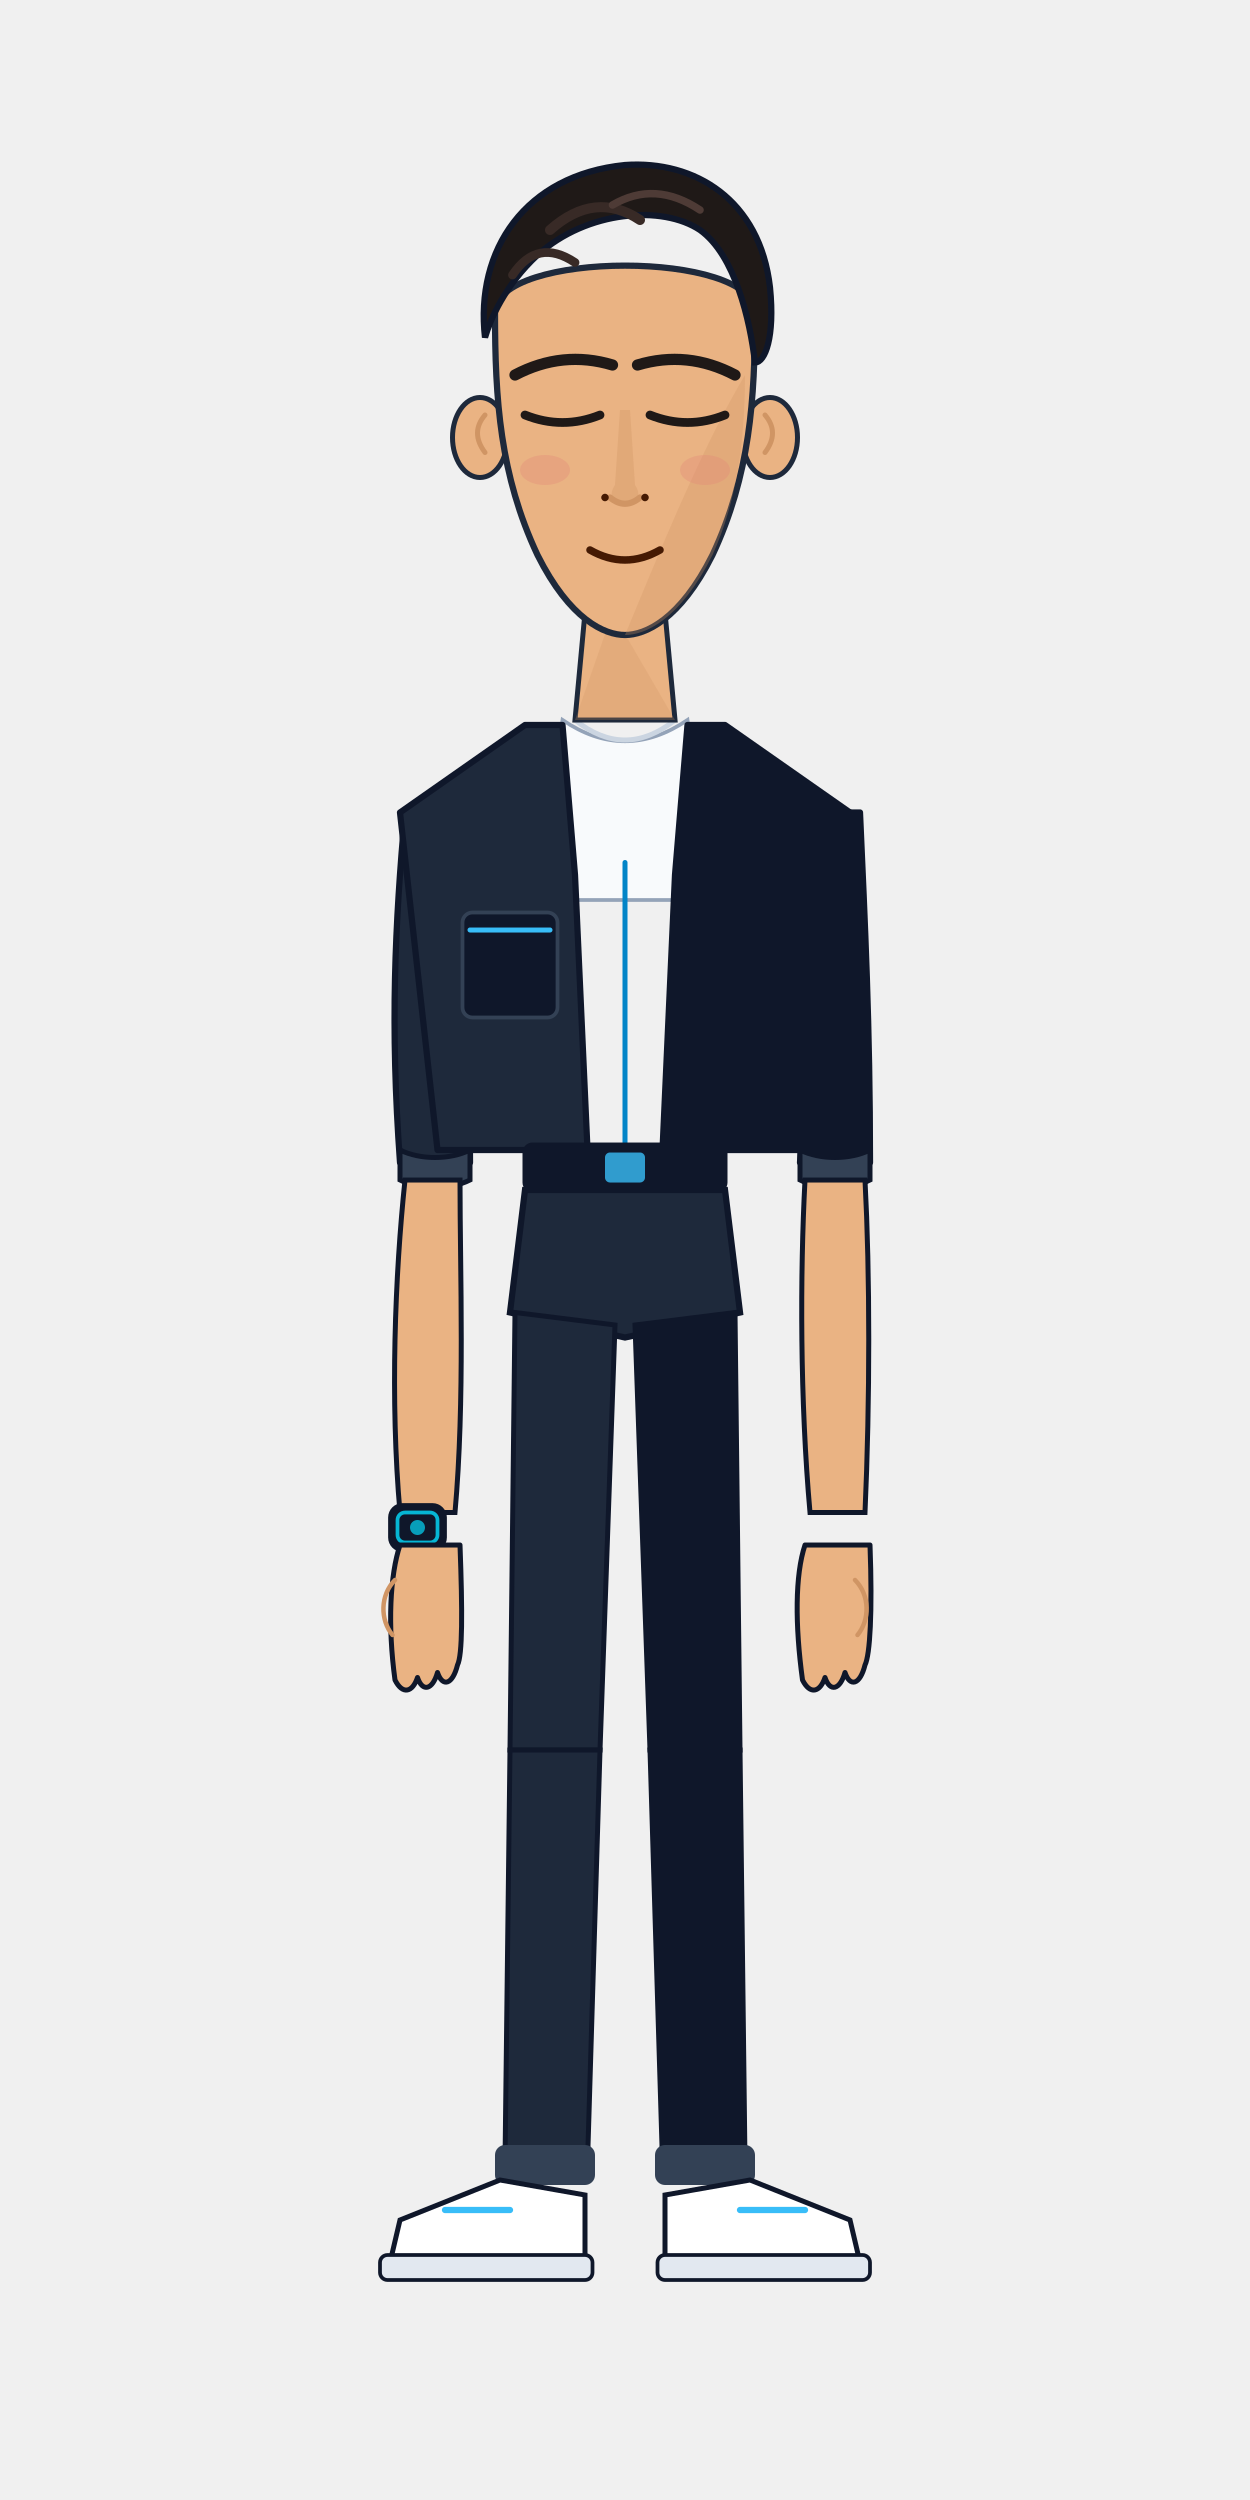
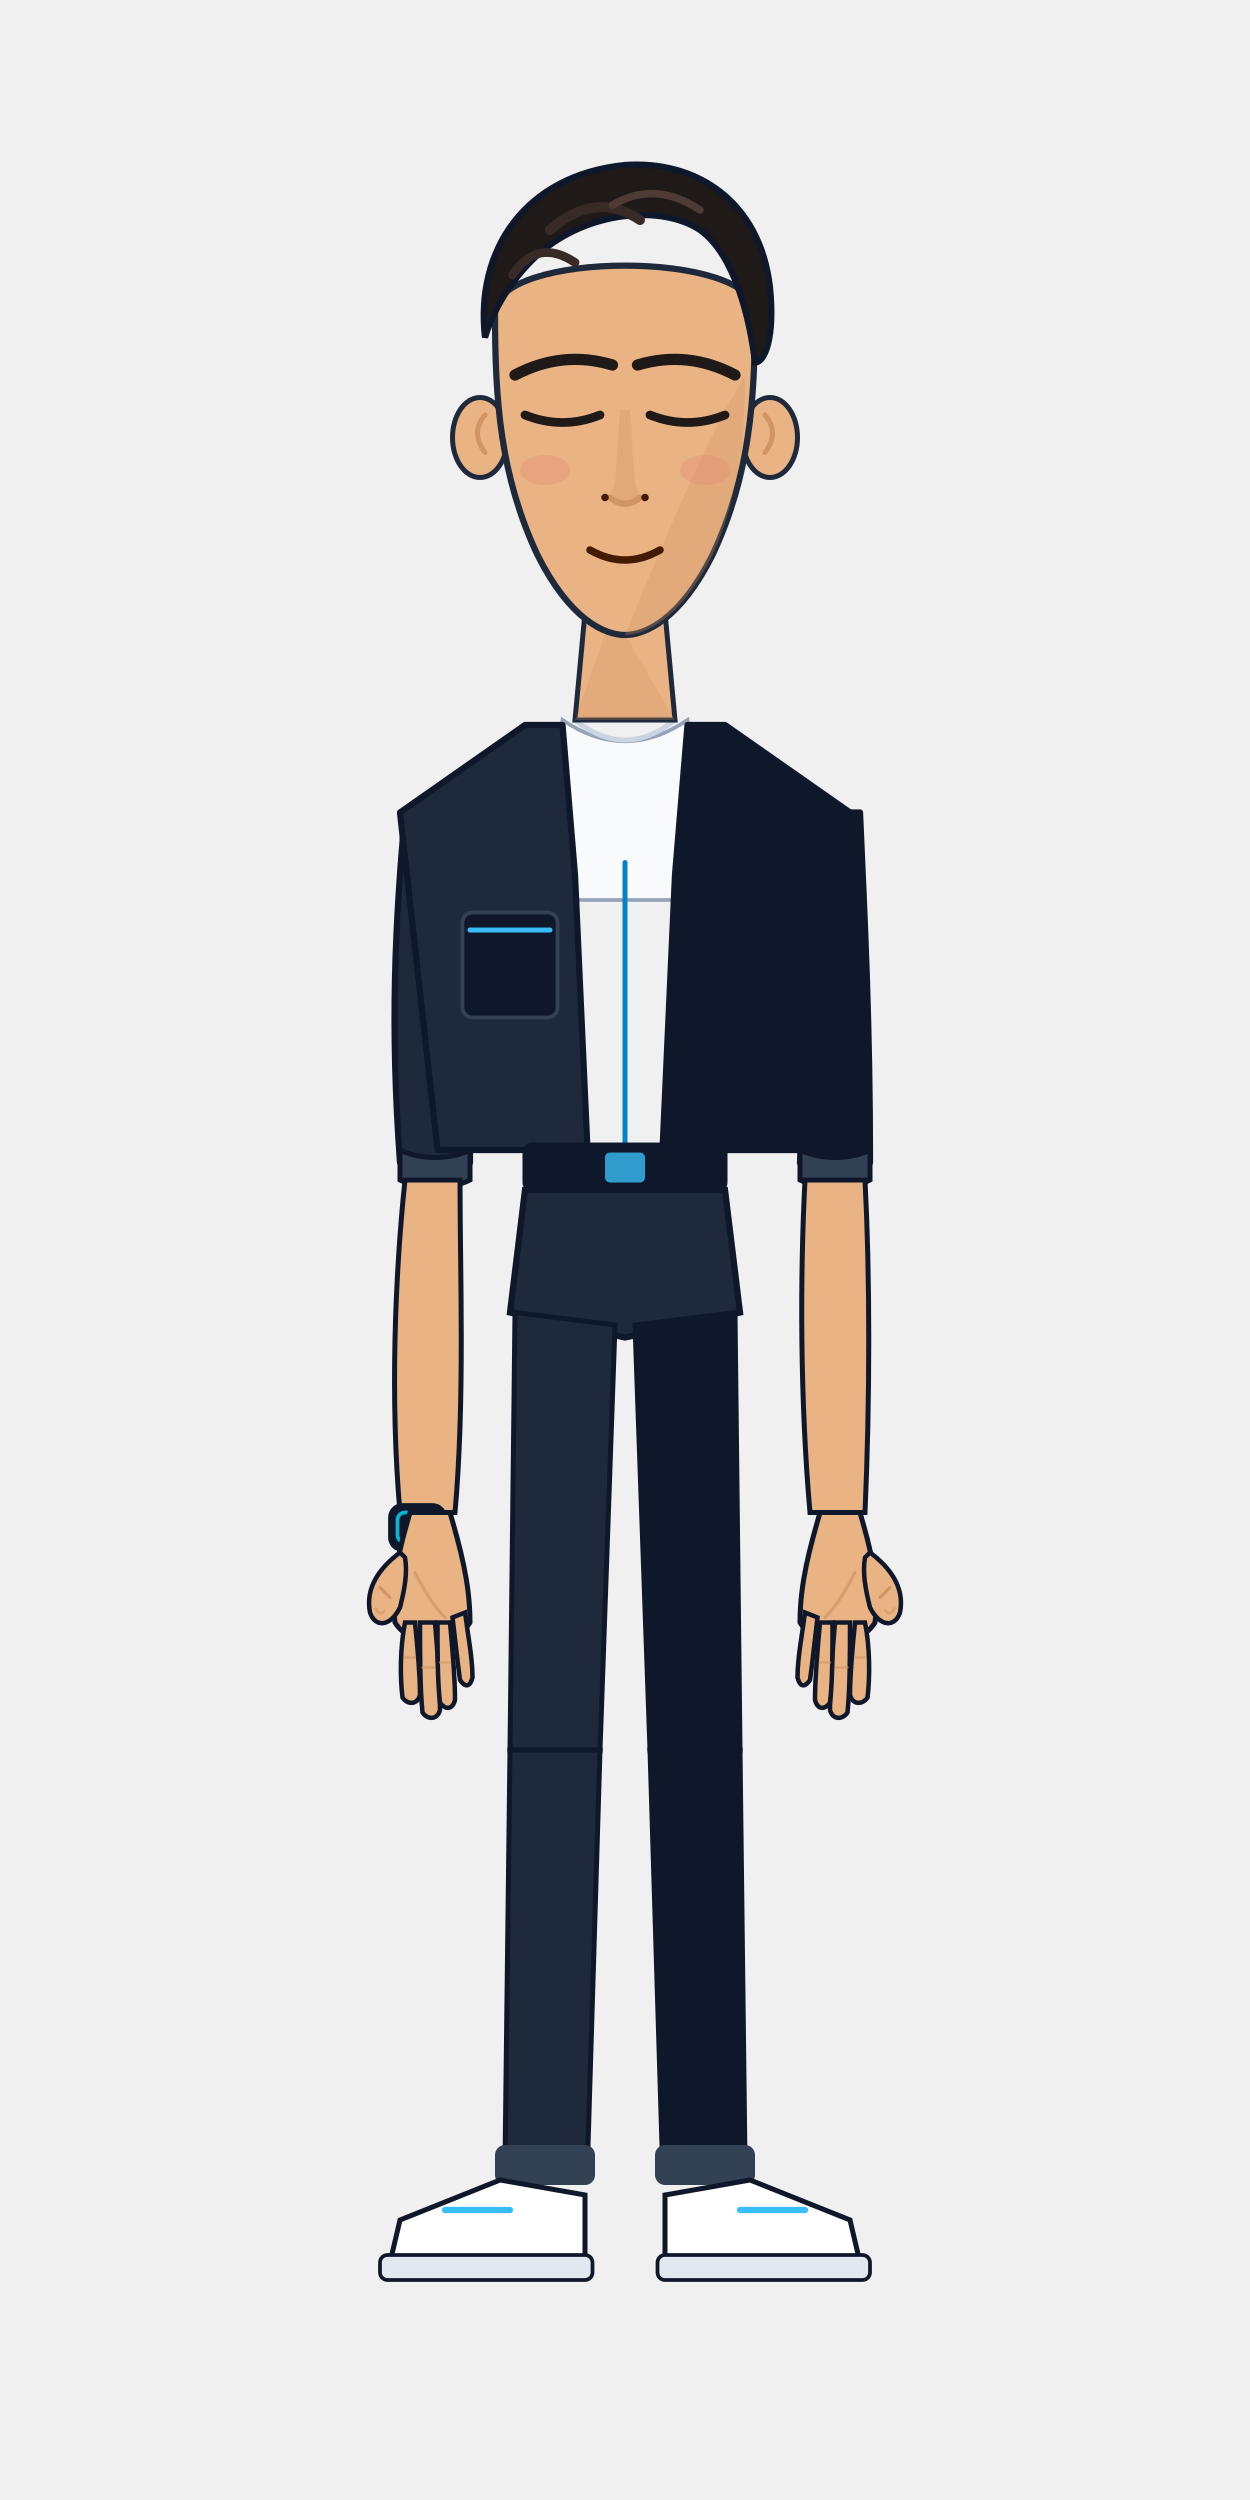
<svg xmlns="http://www.w3.org/2000/svg" viewBox="0 50 500 1000" width="500" height="1000">
  <g id="modern_character_root">
    <path d="M 210 526 L 290 526 L 296 575 L 250 585 L 204 575 Z" fill="#1e293b" stroke="#0f172a" stroke-width="2.5" />
    <path d="M 206 575 L 246 580 L 240 750 L 204 750 Z" fill="#1e293b" stroke="#0f172a" stroke-width="2" />
    <path d="M 204 750 L 240 750 L 235 915 L 202 915 Z" fill="#1e293b" stroke="#0f172a" stroke-width="2" />
    <rect x="198" y="908" width="40" height="16" rx="4" fill="#334155" />
    <path d="M 254 580 L 294 575 L 296 750 L 260 750 Z" fill="#0f172a" stroke="#0f172a" stroke-width="2" />
    <path d="M 260 750 L 296 750 L 298 915 L 265 915 Z" fill="#0f172a" stroke="#0f172a" stroke-width="2" />
    <rect x="262" y="908" width="40" height="16" rx="4" fill="#334155" />
    <path d="M 156 955 L 234 955 L 234 928 L 200 922 L 160 938 Z" fill="#ffffff" stroke="#0f172a" stroke-width="2" />
    <rect x="152" y="952" width="85" height="10" rx="3" fill="#e2e8f0" stroke="#0f172a" stroke-width="1.5" />
    <line x1="178" y1="934" x2="204" y2="934" stroke="#38bdf8" stroke-width="2.5" stroke-linecap="round" />
    <path d="M 266 955 L 344 955 L 340 938 L 300 922 L 266 928 Z" fill="#ffffff" stroke="#0f172a" stroke-width="2" />
    <rect x="263" y="952" width="85" height="10" rx="3" fill="#e2e8f0" stroke="#0f172a" stroke-width="1.5" />
    <line x1="296" y1="934" x2="322" y2="934" stroke="#38bdf8" stroke-width="2.5" stroke-linecap="round" />
    <path d="M 162 375 C 158 420, 156 460, 160 515 C 168 518, 182 518, 188 515 C 188 460, 186 420, 184 375 Z" fill="#1e293b" stroke="#0f172a" stroke-width="2.5" stroke-linejoin="round" />
    <path d="M 160 510 C 168 514, 180 514, 188 510 L 188 522 C 180 526, 168 526, 160 522 Z" fill="#334155" stroke="#0f172a" stroke-width="2" />
    <path d="M 162 522 C 158 560, 156 610, 160 655 L 182 655 C 186 610, 184 560, 184 522 Z" fill="#eab383" stroke="#0f172a" stroke-width="2" />
    <rect x="156" y="652" width="22" height="18" rx="5" fill="#0f172a" stroke="#0f172a" stroke-width="1.5" />
    <rect x="159" y="655" width="16" height="12" rx="3" fill="#0f172a" stroke="#06b6d4" stroke-width="1.5" />
    <circle cx="167" cy="661" r="3" fill="#06b6d4" opacity="0.85" />
-     <path d="M 160 668               C 156 680, 155 700, 158 722               C 161 728, 165 727, 167 721              C 169 727, 173 726, 175 719              C 177 725, 181 724, 183 716              C 185 712, 185 695, 184 668 Z" fill="#eab383" stroke="#0f172a" stroke-width="2" stroke-linejoin="round" />
-     <path d="M 158 682 C 152 688, 152 698, 157 704" stroke="#d09564" stroke-width="1.8" fill="none" stroke-linecap="round" />
+     <g id="human_hand_l" transform="translate(164, 655) scale(1, 1)">
+       <path d="M 0 0 C -4 14, -8 28, -6 44 C 0 54, 18 54, 24 44 C 24 28, 20 14, 16 0 Z" fill="#eab383" stroke="#0f172a" stroke-width="2" />
+       <path d="M -4 16 C -12 22, -18 30, -16 40 C -14 46, -8 46, -4 38 C -2 30, -1 24, -2 18 Z" fill="#eab383" stroke="#0f172a" stroke-width="1.8" stroke-linejoin="round" />
+       <line x1="-12" y1="30" x2="-8" y2="34" stroke="#d09564" stroke-width="1.2" stroke-linecap="round" />
+       <path d="M -14 38 Q -12 42 -10 39" stroke="#d09564" stroke-width="1" fill="none" opacity="0.6" />
+       <path d="M -2 44 C -4 54, -4 66, -3 74 C -1 77, 3 77, 4 73 C 4 65, 3 54, 2 44 Z" fill="#eab383" stroke="#0f172a" stroke-width="1.8" />
+       <line x1="-2" y1="58" x2="2" y2="58" stroke="#d09564" stroke-width="1" stroke-linecap="round" opacity="0.6" />
+       <path d="M 4 44 C 4 56, 4 70, 5 80 C 7 83, 11 83, 12 79 C 12 69, 11 56, 10 44 Z" fill="#eab383" stroke="#0f172a" stroke-width="1.8" />
+       <line x1="5" y1="62" x2="10" y2="62" stroke="#d09564" stroke-width="1" stroke-linecap="round" opacity="0.6" />
+       <path d="M 11 44 C 11 55, 11 68, 12 76 C 14 79, 17 79, 18 75 C 18 66, 17 55, 16 44 Z" fill="#eab383" stroke="#0f172a" stroke-width="1.8" />
+       <line x1="12" y1="60" x2="16" y2="60" stroke="#d09564" stroke-width="1" stroke-linecap="round" opacity="0.6" />
+       <path d="M 17 42 C 18 50, 19 60, 20 67 C 22 70, 24 70, 25 66 C 25 58, 23 48, 22 40 Z" fill="#eab383" stroke="#0f172a" stroke-width="1.8" />
+       <path d="M 2 24 C 6 32, 10 38, 14 42" stroke="#d09564" stroke-width="1.3" fill="none" stroke-linecap="round" opacity="0.7" />
+     </g>
    <path d="M 315 375 C 320 420, 324 460, 320 515 C 328 518, 342 518, 348 515 C 348 460, 346 420, 344 375 Z" fill="#0f172a" stroke="#0f172a" stroke-width="2.5" stroke-linejoin="round" />
    <path d="M 320 510 C 328 514, 340 514, 348 510 L 348 522 C 340 526, 328 526, 320 522 Z" fill="#334155" stroke="#0f172a" stroke-width="2" />
    <path d="M 322 522 C 320 560, 320 610, 324 655 L 346 655 C 348 610, 348 560, 346 522 Z" fill="#eab383" stroke="#0f172a" stroke-width="2" />
-     <path d="M 322 668               C 318 680, 318 700, 321 722               C 324 728, 328 727, 330 721              C 332 727, 336 726, 338 719              C 340 725, 344 724, 346 716              C 348 712, 349 695, 348 668 Z" fill="#eab383" stroke="#0f172a" stroke-width="2" stroke-linejoin="round" />
-     <path d="M 342 682 C 348 688, 348 698, 343 704" stroke="#d09564" stroke-width="1.8" fill="none" stroke-linecap="round" />
+     <g id="human_hand_r" transform="translate(344, 655) scale(-1, 1)">
+       <path d="M 0 0 C -4 14, -8 28, -6 44 C 0 54, 18 54, 24 44 C 24 28, 20 14, 16 0 Z" fill="#eab383" stroke="#0f172a" stroke-width="2" />
+       <path d="M -4 16 C -12 22, -18 30, -16 40 C -14 46, -8 46, -4 38 C -2 30, -1 24, -2 18 Z" fill="#eab383" stroke="#0f172a" stroke-width="1.8" stroke-linejoin="round" />
+       <line x1="-12" y1="30" x2="-8" y2="34" stroke="#d09564" stroke-width="1.2" stroke-linecap="round" />
+       <path d="M -14 38 Q -12 42 -10 39" stroke="#d09564" stroke-width="1" fill="none" opacity="0.6" />
+       <path d="M -2 44 C -4 54, -4 66, -3 74 C -1 77, 3 77, 4 73 C 4 65, 3 54, 2 44 Z" fill="#eab383" stroke="#0f172a" stroke-width="1.8" />
+       <line x1="-2" y1="58" x2="2" y2="58" stroke="#d09564" stroke-width="1" stroke-linecap="round" opacity="0.6" />
+       <path d="M 4 44 C 4 56, 4 70, 5 80 C 7 83, 11 83, 12 79 C 12 69, 11 56, 10 44 Z" fill="#eab383" stroke="#0f172a" stroke-width="1.8" />
+       <line x1="5" y1="62" x2="10" y2="62" stroke="#d09564" stroke-width="1" stroke-linecap="round" opacity="0.6" />
+       <path d="M 11 44 C 11 55, 11 68, 12 76 C 14 79, 17 79, 18 75 C 18 66, 17 55, 16 44 Z" fill="#eab383" stroke="#0f172a" stroke-width="1.8" />
+       <line x1="12" y1="60" x2="16" y2="60" stroke="#d09564" stroke-width="1" stroke-linecap="round" opacity="0.6" />
+       <path d="M 17 42 C 18 50, 19 60, 20 67 C 22 70, 24 70, 25 66 C 25 58, 23 48, 22 40 Z" fill="#eab383" stroke="#0f172a" stroke-width="1.8" />
+       <path d="M 2 24 C 6 32, 10 38, 14 42" stroke="#d09564" stroke-width="1.3" fill="none" stroke-linecap="round" opacity="0.7" />
+     </g>
    <path d="M 225 338 Q 250 355 275 338 L 285 410 L 215 410 Z" fill="#f8fafc" stroke="#94a3b8" stroke-width="1.5" />
    <path d="M 230 338 Q 250 354 270 338" stroke="#cbd5e1" stroke-width="2" fill="none" />
    <path d="M 210 340 L 160 375 L 175 510 L 235 510 L 230 400 L 225 340 Z" fill="#1e293b" stroke="#0f172a" stroke-width="2.5" stroke-linejoin="round" />
    <path d="M 290 340 L 340 375 L 325 510 L 265 510 L 270 400 L 275 340 Z" fill="#0f172a" stroke="#0f172a" stroke-width="2.5" stroke-linejoin="round" />
    <line x1="250" y1="395" x2="250" y2="510" stroke="#0284c7" stroke-width="2" stroke-linecap="round" />
    <rect x="185" y="415" width="38" height="42" rx="4" fill="#0f172a" stroke="#334155" stroke-width="1.5" />
    <line x1="188" y1="422" x2="220" y2="422" stroke="#38bdf8" stroke-width="2" stroke-linecap="round" />
    <rect x="210" y="508" width="80" height="18" rx="3" fill="#0f172a" stroke="#0f172a" stroke-width="2" />
    <rect x="242" y="511" width="16" height="12" rx="2" fill="#38bdf8" opacity="0.8" />
    <path d="M 234 295 L 230 338 L 270 338 L 266 295 Z" fill="#eab383" stroke="#1e293b" stroke-width="2" />
    <path d="M 245 295 L 230 338 L 270 338 Z" fill="#d09564" opacity="0.25" />
    <ellipse cx="192" cy="225" rx="11" ry="16" fill="#eab383" stroke="#1e293b" stroke-width="2" />
    <path d="M 194 216 Q 188 223 194 231" stroke="#d09564" stroke-width="2" fill="none" stroke-linecap="round" />
    <ellipse cx="308" cy="225" rx="11" ry="16" fill="#eab383" stroke="#1e293b" stroke-width="2" />
    <path d="M 306 216 Q 312 223 306 231" stroke="#d09564" stroke-width="2" fill="none" stroke-linecap="round" />
    <path d="M 198 175               C 198 150, 302 150, 302 175               C 302 210, 300 240, 285 272               C 272 298, 258 304, 250 304               C 242 304, 228 298, 215 272               C 200 240, 198 210, 198 175 Z" fill="#eab383" stroke="#1e293b" stroke-width="2.5" />
    <path d="M 250 304 C 258 304, 272 298, 285 272 C 295 250, 298 225, 298 200 C 280 230, 260 280, 250 304 Z" fill="#d09564" opacity="0.3" />
    <ellipse cx="218" cy="238" rx="10" ry="6" fill="#e28878" opacity="0.35" />
    <ellipse cx="282" cy="238" rx="10" ry="6" fill="#e28878" opacity="0.35" />
    <path d="M 194 185              C 190 150, 210 120, 250 116              C 278 114, 304 130, 308 165              C 310 185, 306 195, 302 195              C 300 178, 294 152, 280 142              C 265 132, 235 134, 215 152              C 202 164, 196 178, 194 185 Z" fill="#1f1917" stroke="#0f172a" stroke-width="2.5" />
    <path d="M 220 142 Q 238 126 256 138" stroke="#382a26" stroke-width="4" stroke-linecap="round" fill="none" />
    <path d="M 245 132 Q 262 122 280 134" stroke="#4e3b36" stroke-width="3" stroke-linecap="round" fill="none" />
    <path d="M 205 160 Q 215 145 230 155" stroke="#382a26" stroke-width="3.5" stroke-linecap="round" fill="none" />
    <path d="M 206 200 Q 225 190 245 196" stroke="#1f1917" stroke-width="4.5" stroke-linecap="round" fill="none" />
    <path d="M 255 196 Q 275 190 294 200" stroke="#1f1917" stroke-width="4.5" stroke-linecap="round" fill="none" />
    <path d="M 210 216 Q 225 222 240 216" stroke="#1f1917" stroke-width="3.5" stroke-linecap="round" fill="none" />
    <path d="M 260 216 Q 275 222 290 216" stroke="#1f1917" stroke-width="3.5" stroke-linecap="round" fill="none" />
    <path d="M 248 214 L 246 244 Q 242 250 250 252 Q 258 250 254 244 L 252 214" fill="#d09564" opacity="0.35" />
    <path d="M 244 249 Q 250 254 256 249" stroke="#d09564" stroke-width="2.5" stroke-linecap="round" fill="none" />
    <circle cx="242" cy="249" r="1.5" fill="#451a03" />
    <circle cx="258" cy="249" r="1.5" fill="#451a03" />
    <path d="M 236 270 Q 250 278 264 270" fill="none" stroke="#451a03" stroke-width="3" stroke-linecap="round" />
  </g>
</svg>
